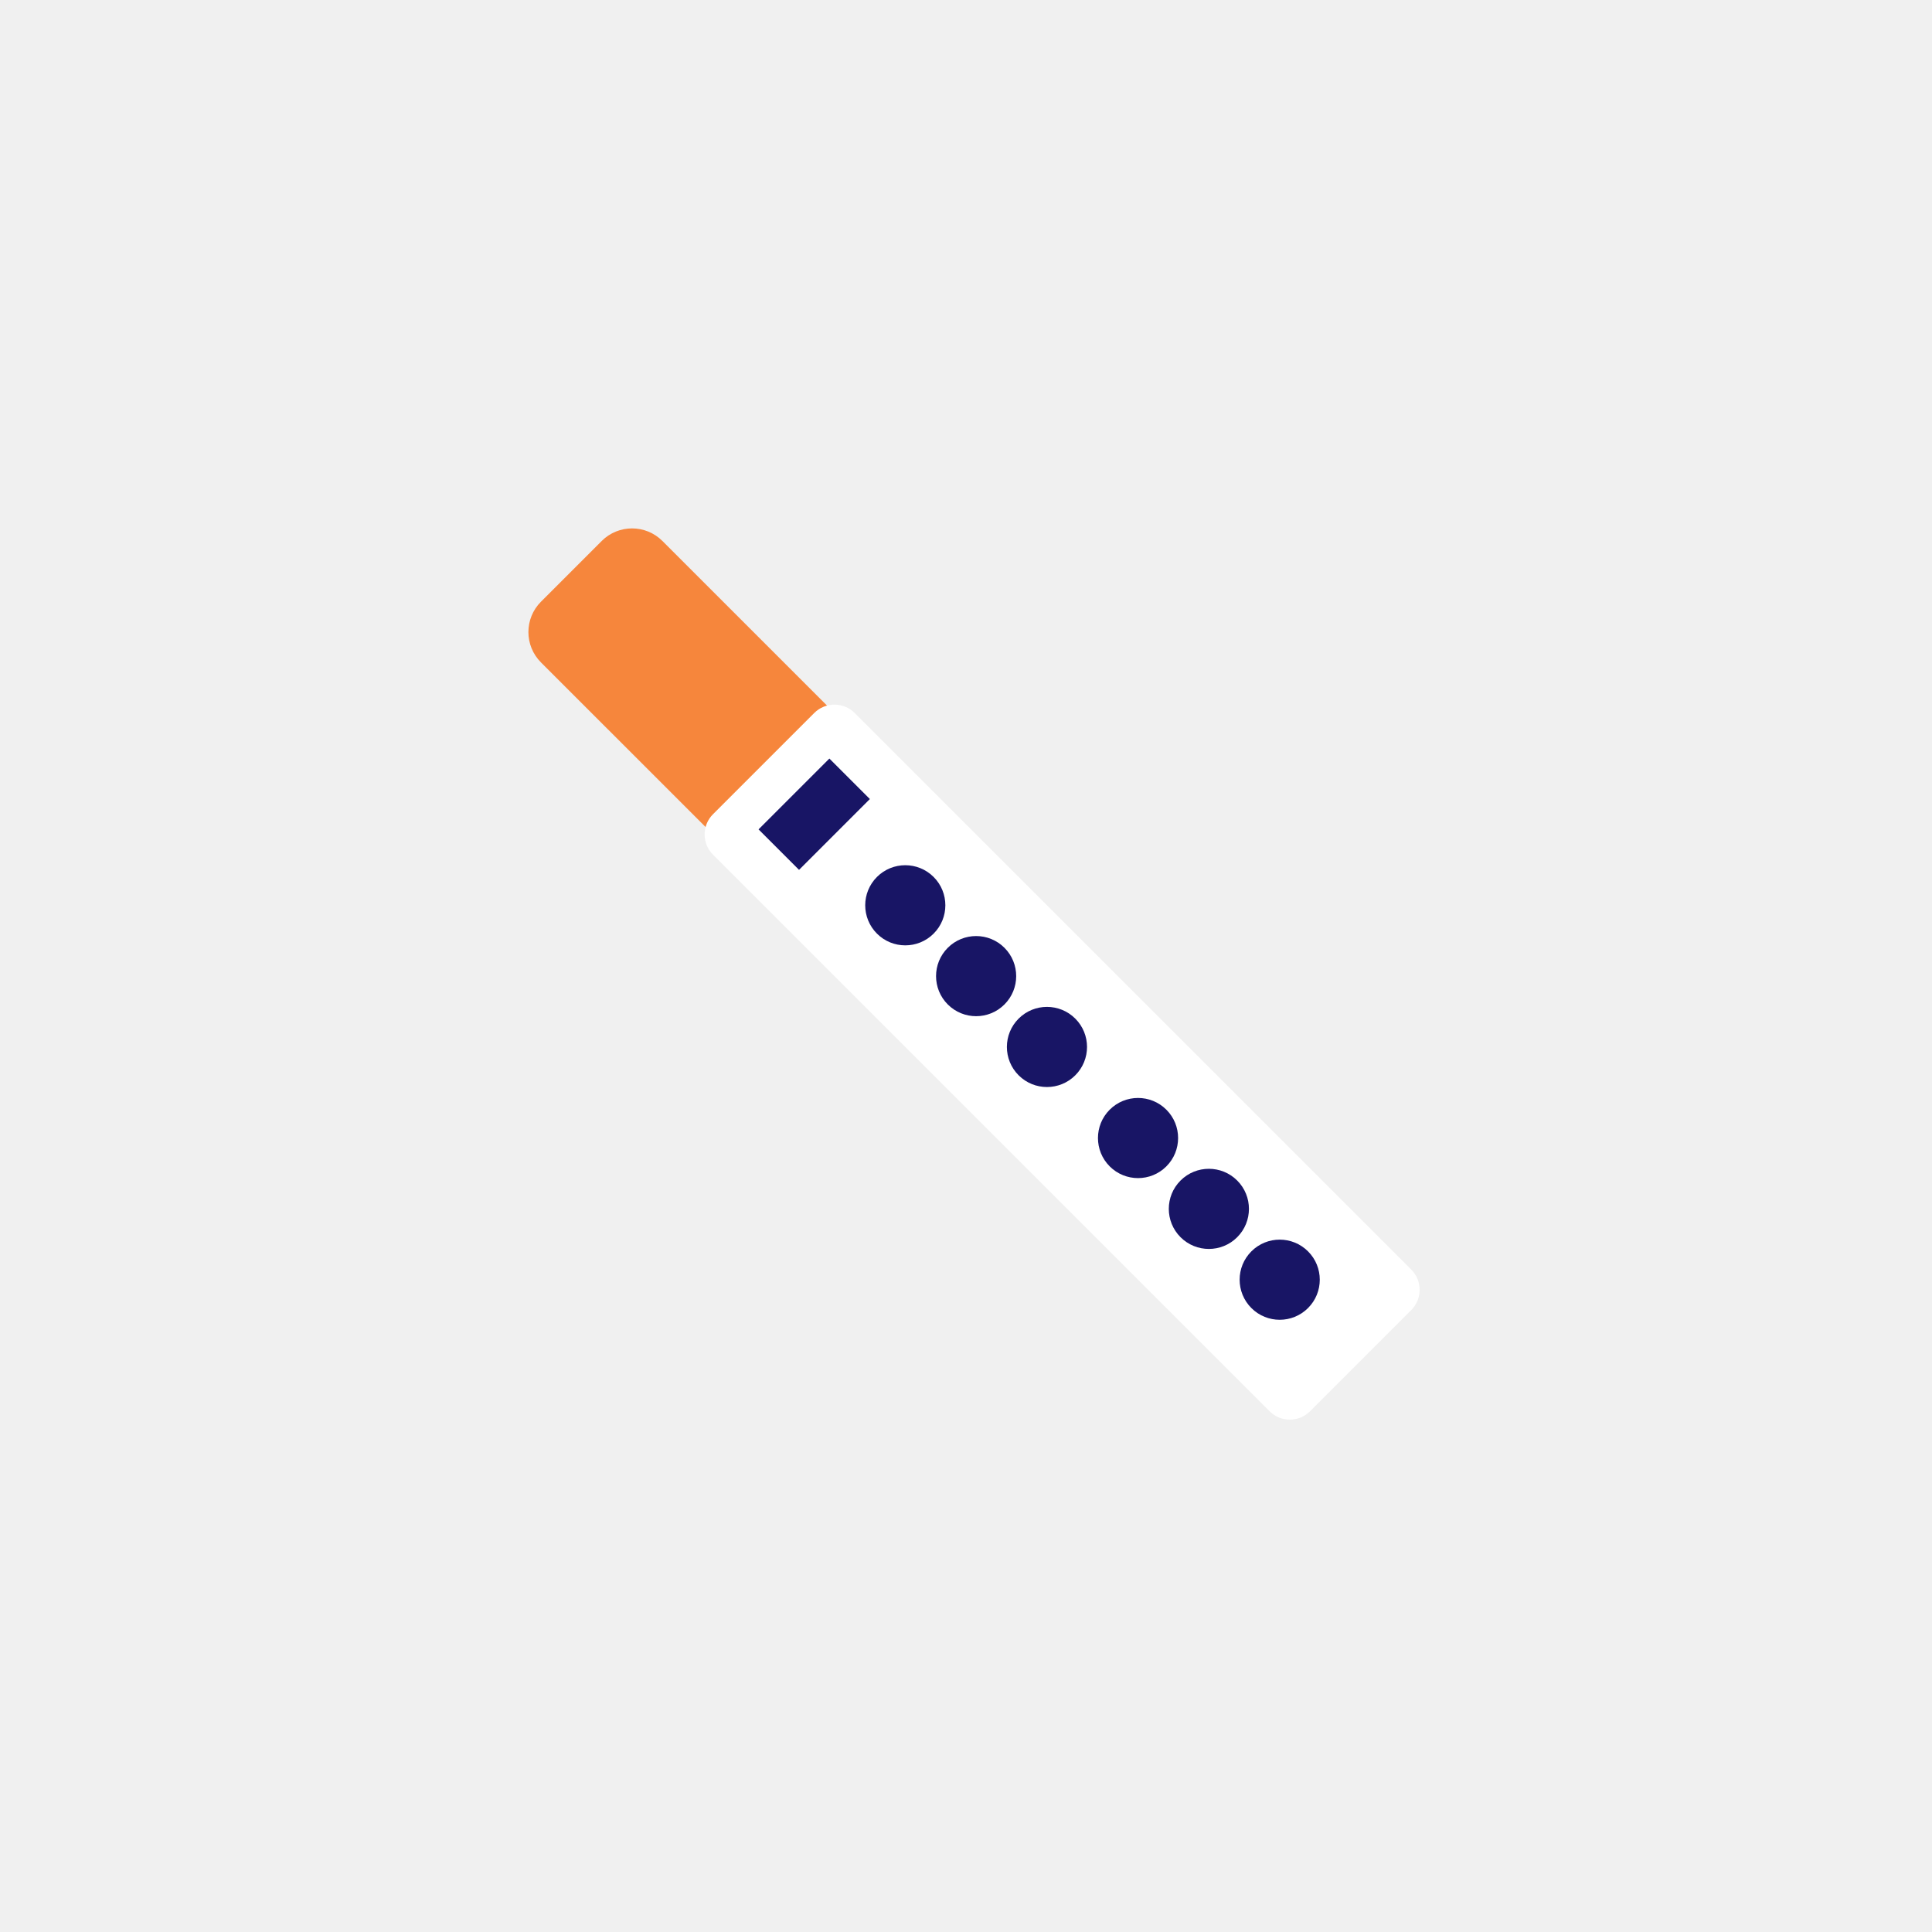
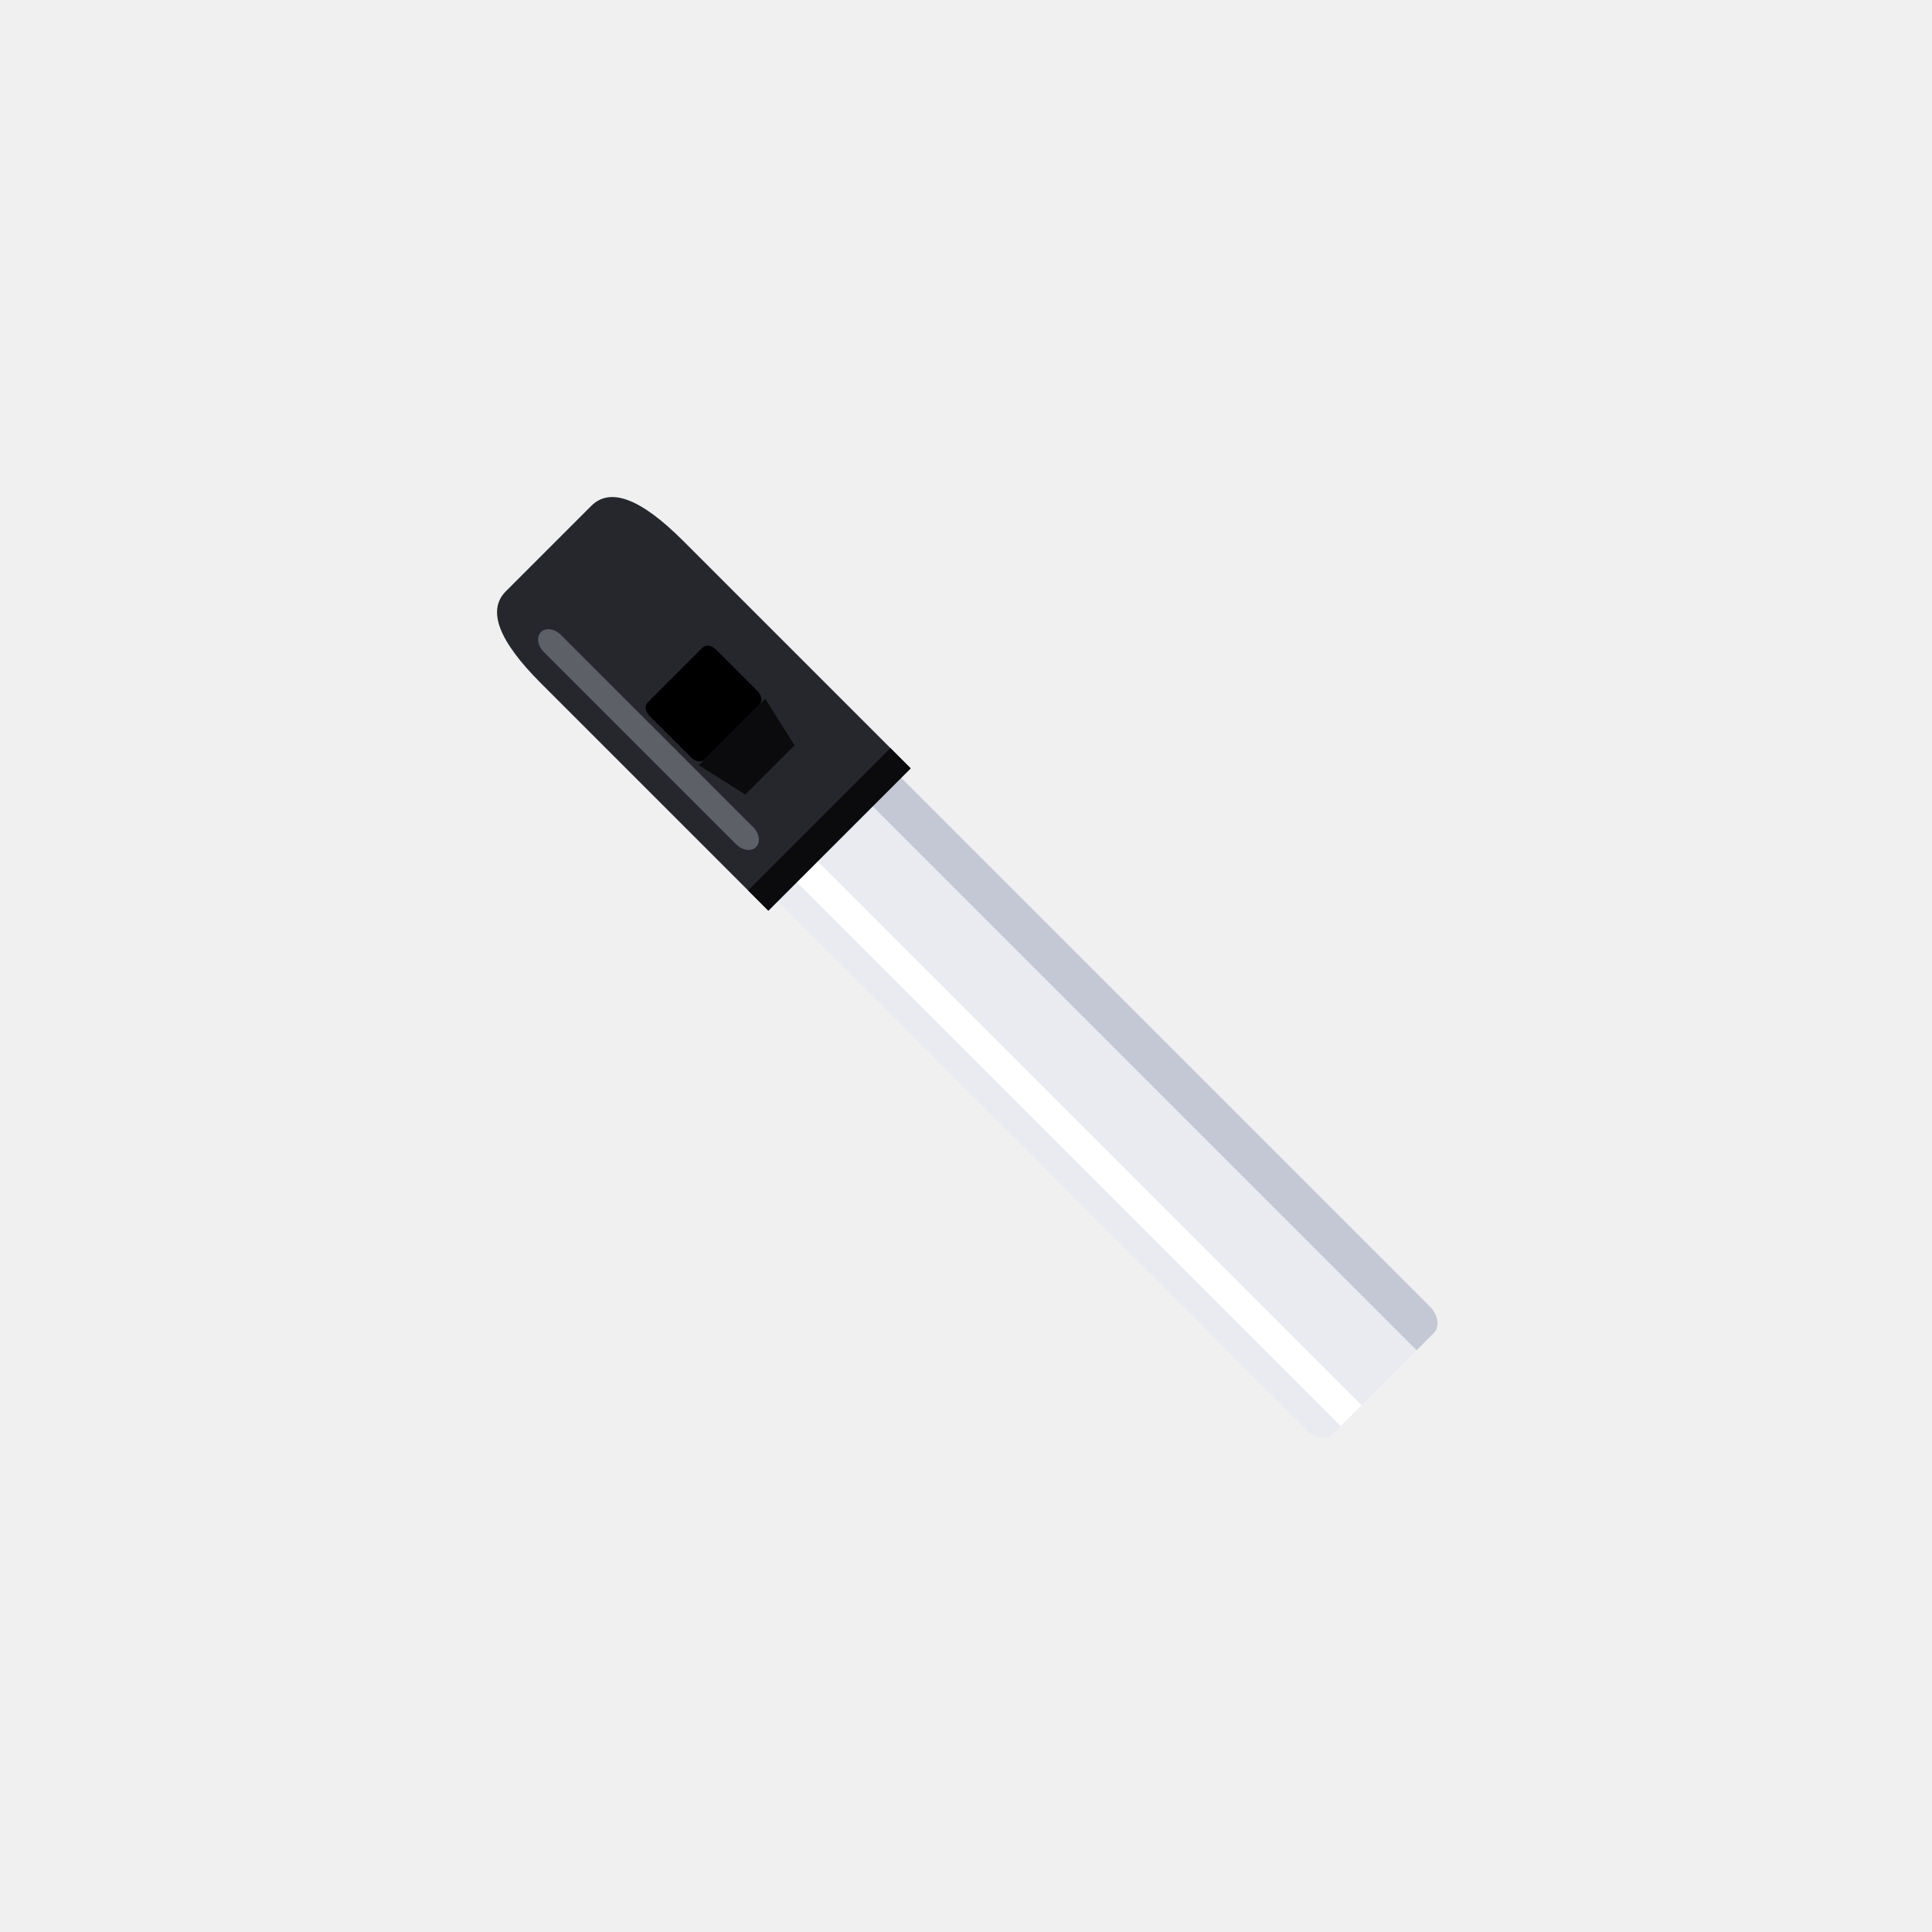
<svg xmlns="http://www.w3.org/2000/svg" viewBox="0 0 108 108" width="108" height="108">
-   <g transform="rotate(-45 54 54) translate(54 54) scale(0.8) translate(-54 -54)">
-     <path d="M48 36V18A3 3 0 0 1 51 15H57A3 3 0 0 1 60 18V36Z" fill="#F6863C" />
-     <rect x="47" y="34" width="14" height="59" rx="2" fill="#FFFFFF" />
-     <rect x="50.5" y="37" width="7" height="4" fill="#181565" />
-     <g fill="#181565">
-       <circle cx="54" cy="48" r="2.8" />
-       <circle cx="54" cy="55" r="2.8" />
-       <circle cx="54" cy="62" r="2.8" />
-       <circle cx="54" cy="71" r="2.8" />
-       <circle cx="54" cy="78" r="2.8" />
-       <circle cx="54" cy="85" r="2.8" />
-     </g>
+   <g transform="rotate(-45 54 54) translate(54 0) scale(0.75 1) translate(-54 0)">
+     <path d="M48.7 40H59.3A1.2 1.2 0 0 1 60.5 41.2V85.8A1.2 1.2 0 0 1 59.3 87H48.7A1.2 1.2 0 0 1 47.5 85.8V41.2A1.2 1.2 0 0 1 48.7 40Z" fill="#E9EBF0" />
+     <rect x="49.5" y="40" width="2.2" height="47" fill="#FFFFFF" />
+     <path d="M57.5 40H60.5V85.8A1.2 1.2 0 0 1 59.3 87H57.5Z" fill="#C3C8D4" />
+     <path d="M49.5 21H58.5Q61.5 21 61.5 26V44H46.5V26Q46.5 21 49.5 21Z" fill="#26272C" />
+     <rect x="48.3" y="24" width="1.8" height="17" rx="0.9" fill="#5E6068" />
+     <path d="M46.5 42.4H61.5V44H46.5Z M50.5 35.5H57.5L56.6 38.5H51.4Z" fill="#0B0B0D" />
+     <rect x="50.5" y="31" width="7" height="4.5" rx="0.6" fill="#000000" />
  </g>
</svg>
